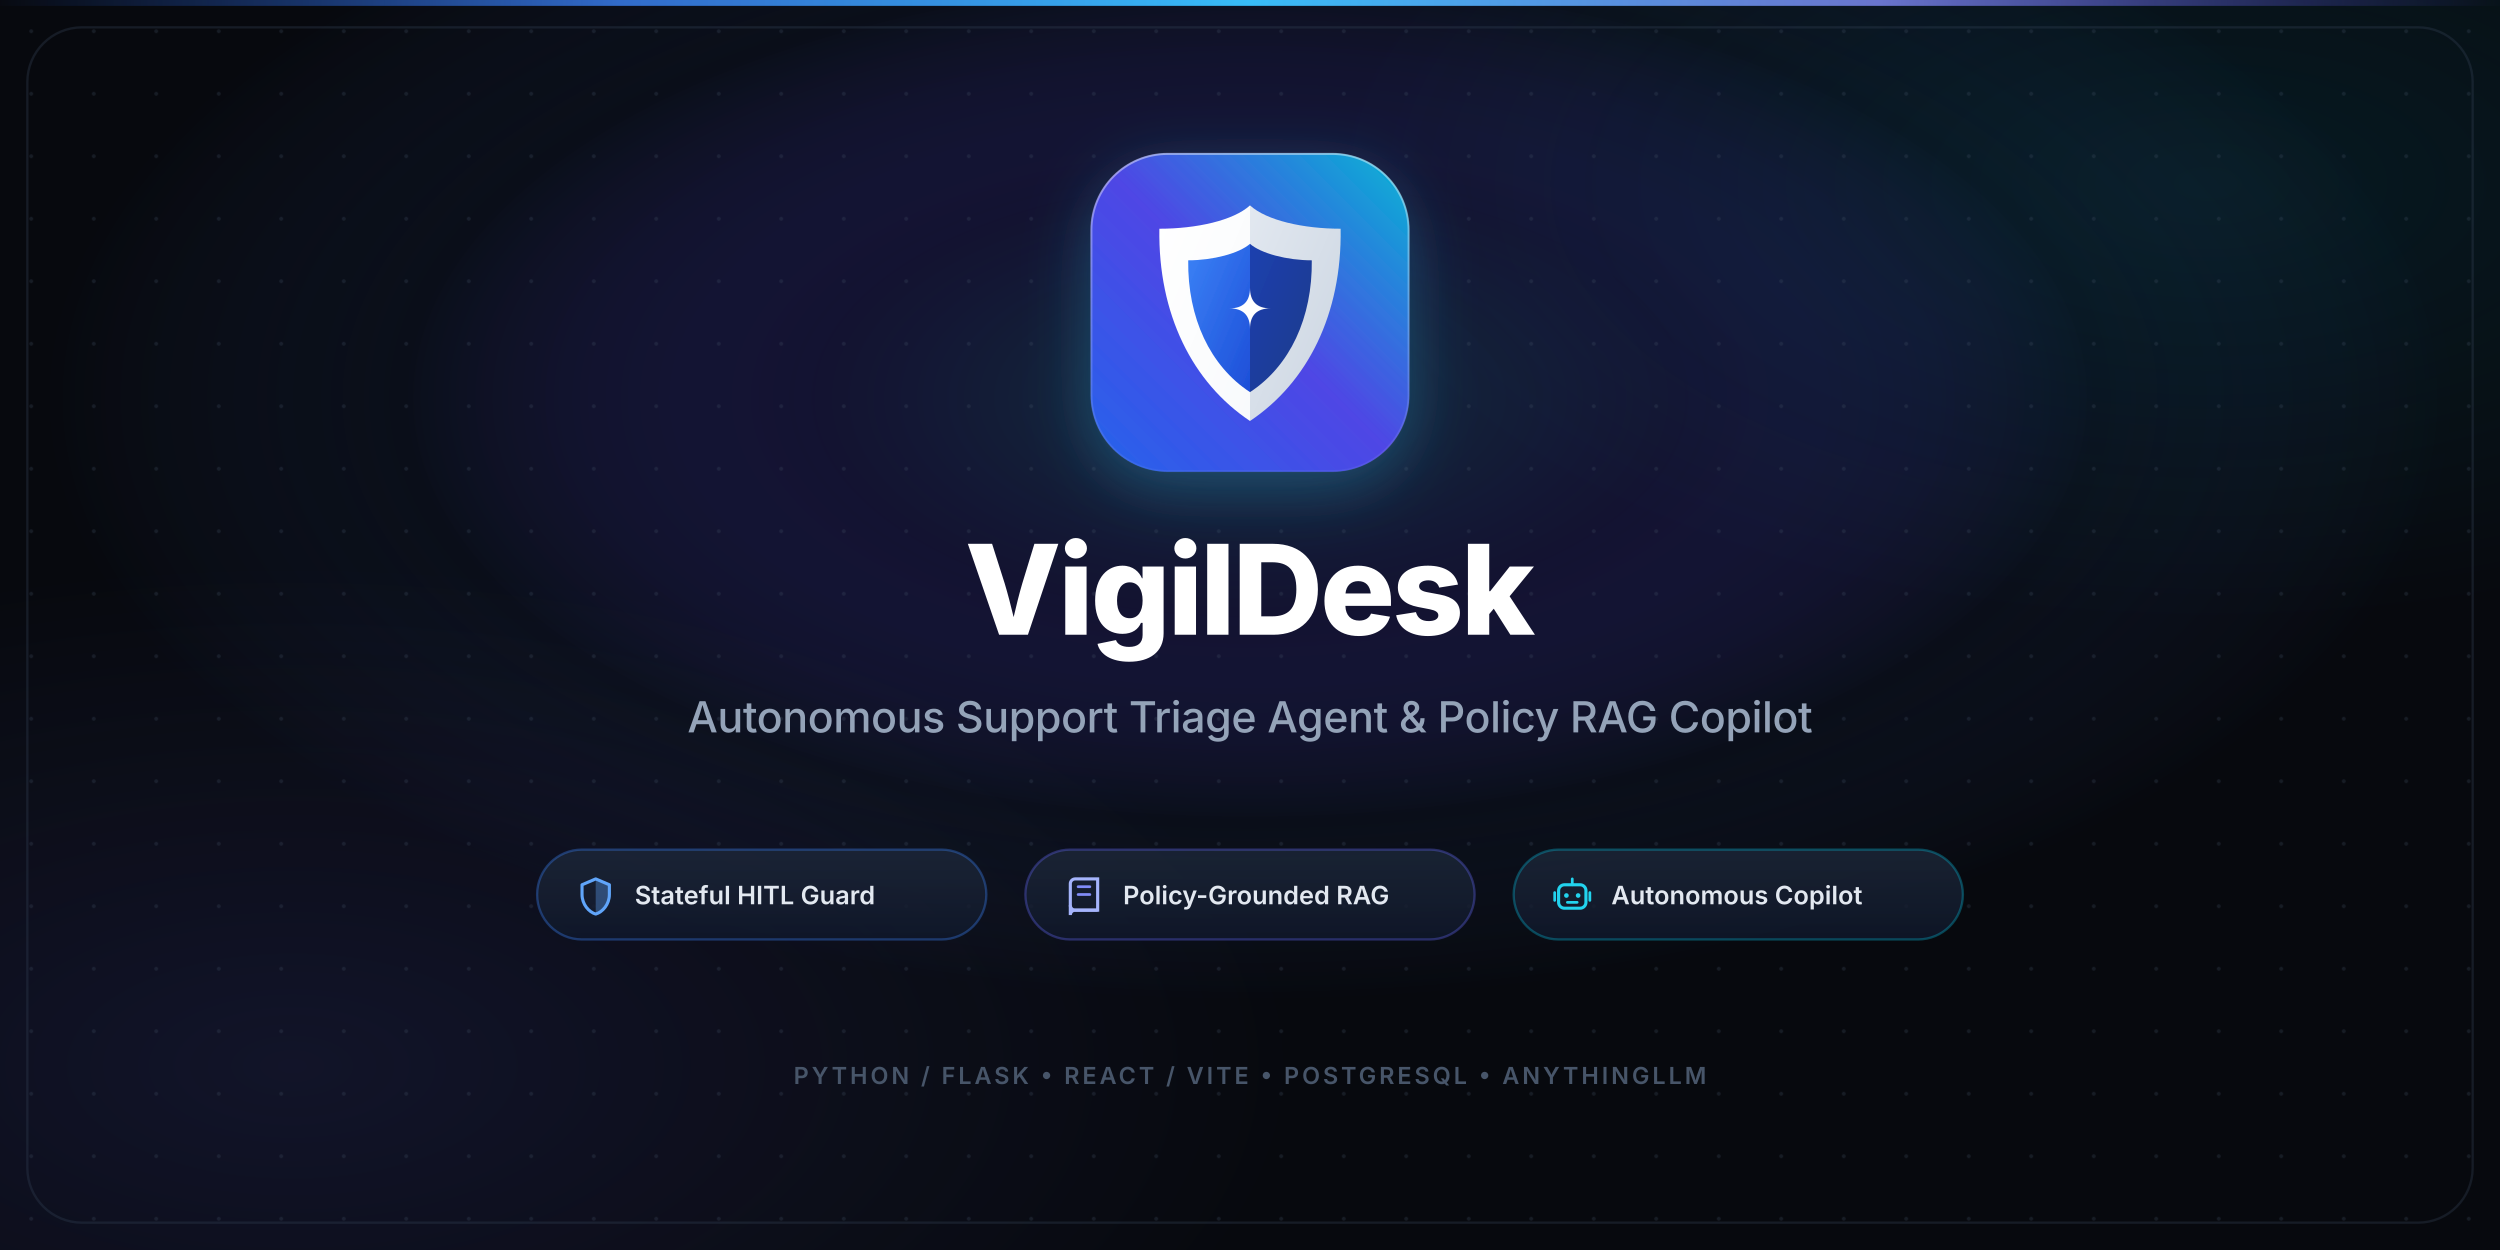
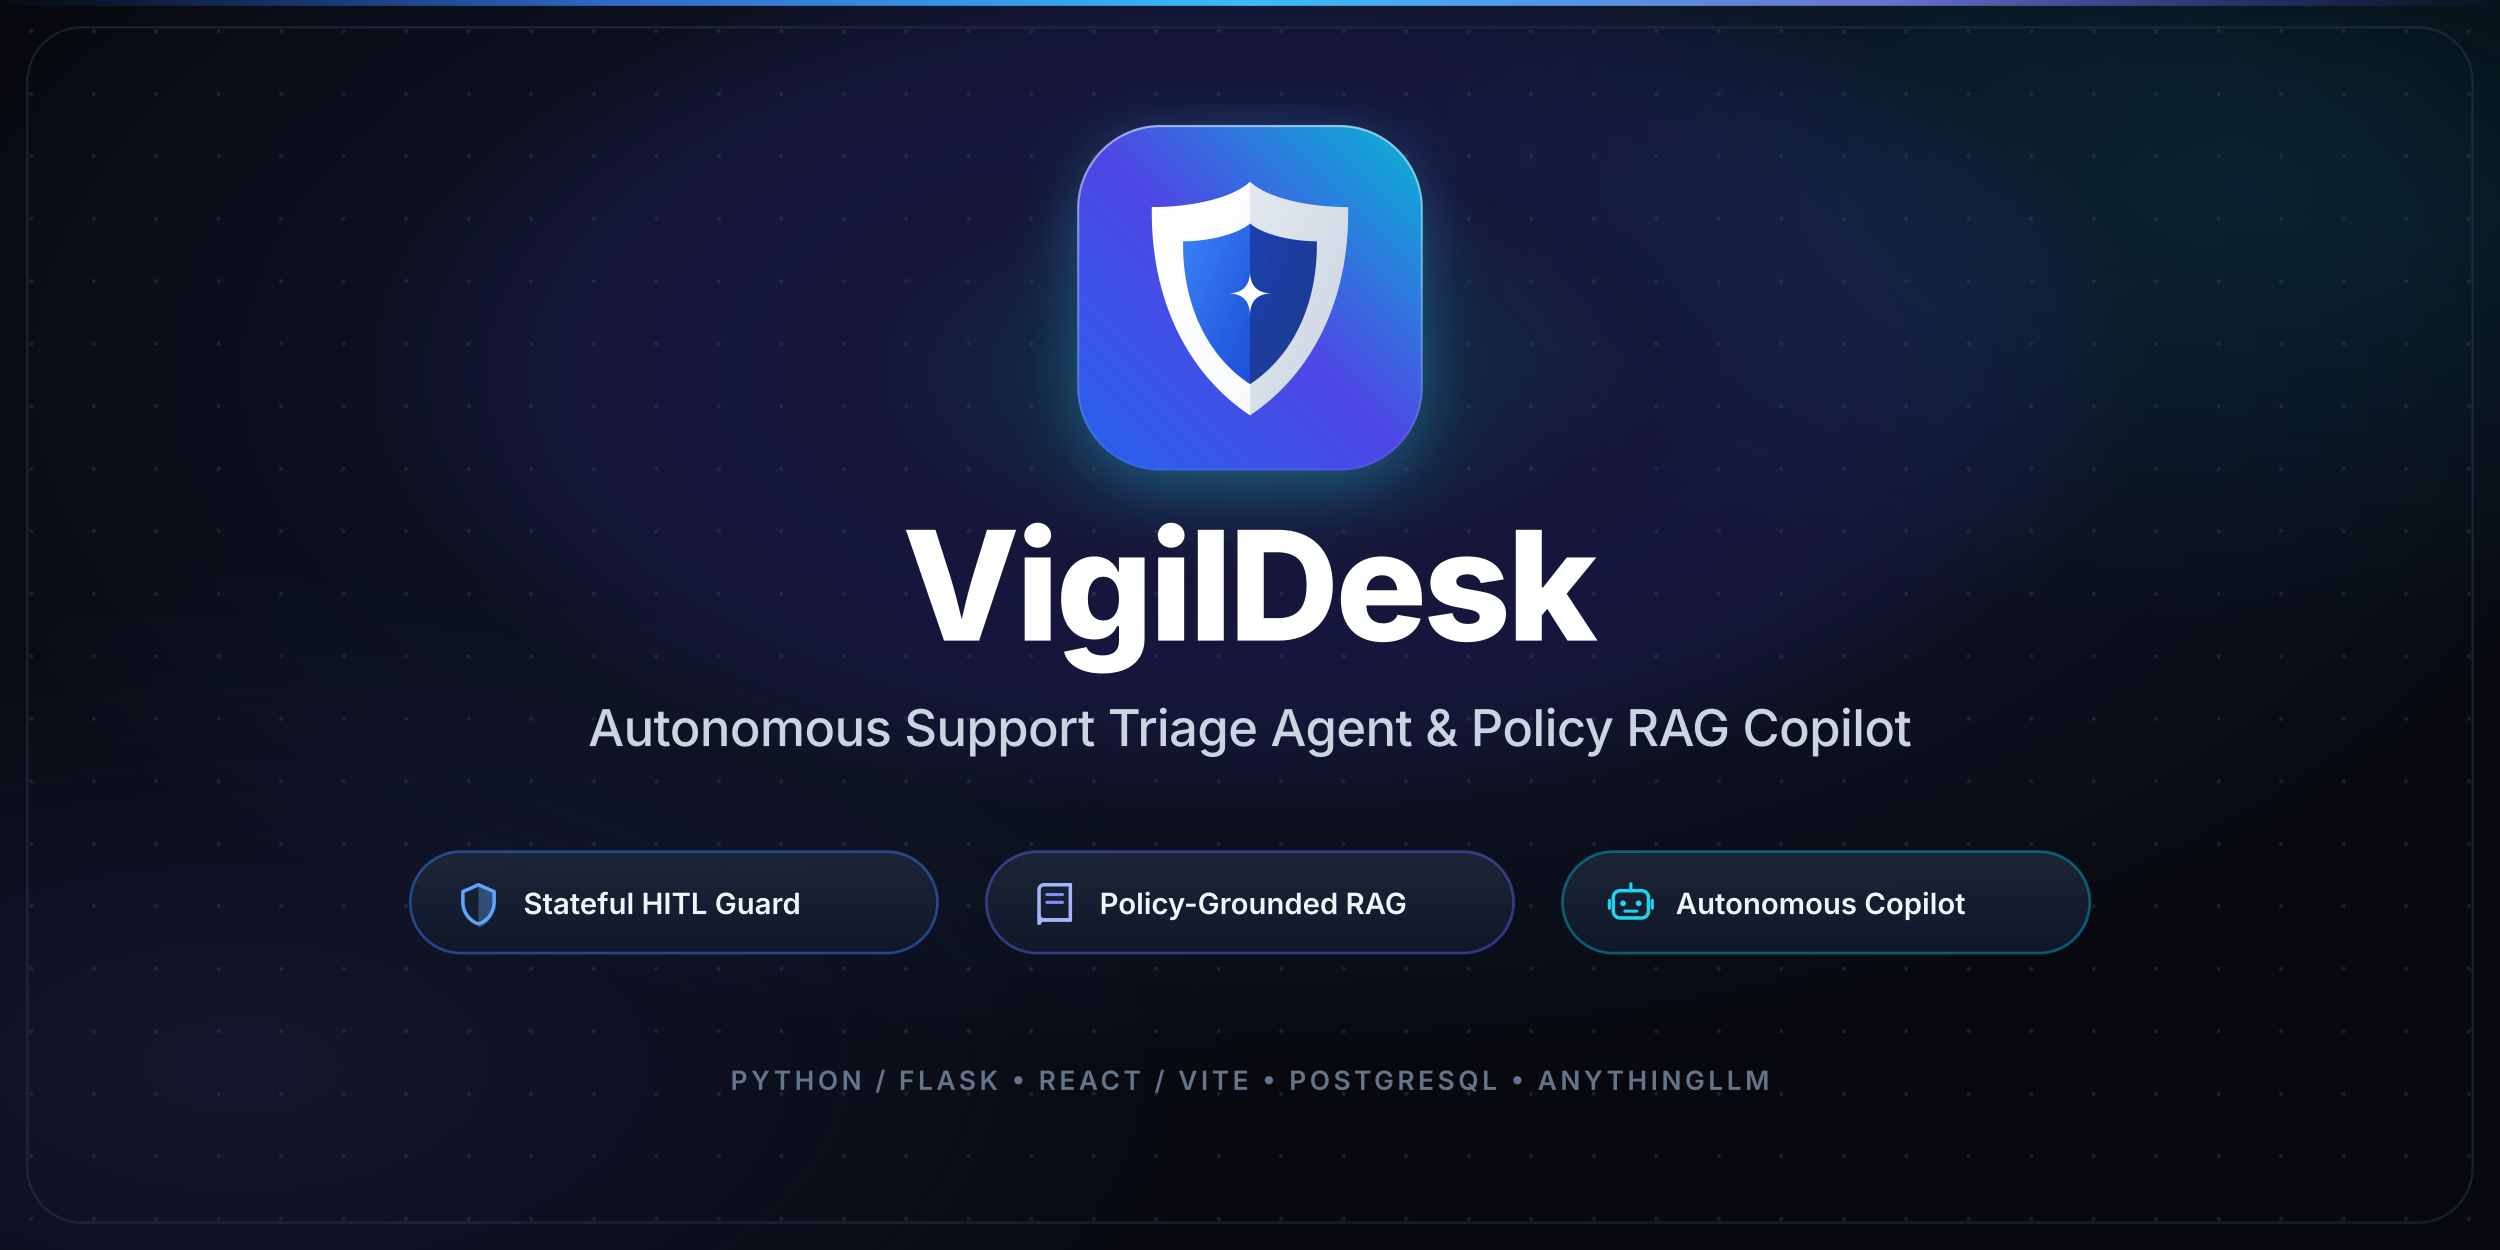
<svg xmlns="http://www.w3.org/2000/svg" width="1280" height="640" viewBox="0 0 1280 640">
  <defs>
    <style>
      .font-brand {
        font-family: -apple-system, BlinkMacSystemFont, 'Inter', 'SF Pro Display', 'Segoe UI', Roboto, Helvetica, Arial, sans-serif;
      }
    </style>
-     <radialGradient id="hero-halo" cx="50%" cy="32%" r="48%">
-       <stop offset="0%" stop-color="#38bdf8" stop-opacity="0.22" />
-       <stop offset="35%" stop-color="#4f46e5" stop-opacity="0.16" />
-       <stop offset="70%" stop-color="#0f172a" stop-opacity="0.4" />
+     <radialGradient id="hero-halo" cx="50%" cy="30%" r="55%">
+       <stop offset="0%" stop-color="#38bdf8" stop-opacity="0.25" />
+       <stop offset="30%" stop-color="#4f46e5" stop-opacity="0.2" />
+       <stop offset="65%" stop-color="#0f172a" stop-opacity="0.5" />
      <stop offset="100%" stop-color="#07090e" stop-opacity="1" />
    </radialGradient>
-     <radialGradient id="side-cyan" cx="88%" cy="15%" r="35%">
-       <stop offset="0%" stop-color="#06b6d4" stop-opacity="0.1" />
+     <radialGradient id="side-cyan" cx="90%" cy="15%" r="35%">
+       <stop offset="0%" stop-color="#06b6d4" stop-opacity="0.12" />
      <stop offset="100%" stop-color="#06b6d4" stop-opacity="0" />
    </radialGradient>
-     <radialGradient id="side-indigo" cx="12%" cy="85%" r="40%">
-       <stop offset="0%" stop-color="#6366f1" stop-opacity="0.12" />
+     <radialGradient id="side-indigo" cx="10%" cy="85%" r="40%">
+       <stop offset="0%" stop-color="#6366f1" stop-opacity="0.14" />
      <stop offset="100%" stop-color="#6366f1" stop-opacity="0" />
    </radialGradient>
    <linearGradient id="v2-logo-bg" x1="0%" y1="100%" x2="100%" y2="0%">
      <stop offset="0%" stop-color="#2563eb" />
      <stop offset="50%" stop-color="#4f46e5" />
      <stop offset="100%" stop-color="#06b6d4" />
    </linearGradient>
    <linearGradient id="v2-logo-rim" x1="0%" y1="0%" x2="0%" y2="100%">
-       <stop offset="0%" stop-color="#ffffff" stop-opacity="0.45" />
+       <stop offset="0%" stop-color="#ffffff" stop-opacity="0.5" />
      <stop offset="100%" stop-color="#ffffff" stop-opacity="0.05" />
    </linearGradient>
    <linearGradient id="v2-shield-left" x1="0%" y1="0%" x2="100%" y2="100%">
      <stop offset="0%" stop-color="#ffffff" />
      <stop offset="100%" stop-color="#f8fafc" />
    </linearGradient>
    <linearGradient id="v2-shield-right" x1="0%" y1="0%" x2="100%" y2="100%">
      <stop offset="0%" stop-color="#e2e8f0" />
      <stop offset="100%" stop-color="#cbd5e1" />
    </linearGradient>
    <linearGradient id="v2-core-left" x1="0%" y1="0%" x2="100%" y2="100%">
      <stop offset="0%" stop-color="#3b82f6" />
      <stop offset="100%" stop-color="#1d4ed8" />
    </linearGradient>
    <linearGradient id="v2-core-right" x1="0%" y1="0%" x2="100%" y2="100%">
      <stop offset="0%" stop-color="#1e40af" />
      <stop offset="100%" stop-color="#1e3a8a" />
    </linearGradient>
    <filter id="v2-logo-shadow" x="-40%" y="-40%" width="180%" height="180%">
      <feDropShadow dx="0" dy="24" stdDeviation="32" flood-color="#020617" flood-opacity="0.9" />
-       <feDropShadow dx="0" dy="8" stdDeviation="16" flood-color="#38bdf8" flood-opacity="0.3" />
+       <feDropShadow dx="0" dy="8" stdDeviation="16" flood-color="#38bdf8" flood-opacity="0.35" />
    </filter>
    <linearGradient id="pill-bg" x1="0%" y1="0%" x2="0%" y2="100%">
-       <stop offset="0%" stop-color="#1e293b" stop-opacity="0.75" />
-       <stop offset="100%" stop-color="#0f172a" stop-opacity="0.85" />
+       <stop offset="0%" stop-color="#1e293b" stop-opacity="0.85" />
+       <stop offset="100%" stop-color="#0f172a" stop-opacity="0.95" />
    </linearGradient>
    <linearGradient id="v2-top-line" x1="0%" y1="0%" x2="100%" y2="0%">
      <stop offset="0%" stop-color="#2563eb" stop-opacity="0" />
      <stop offset="25%" stop-color="#3b82f6" stop-opacity="0.8" />
      <stop offset="50%" stop-color="#38bdf8" stop-opacity="1" />
      <stop offset="75%" stop-color="#818cf8" stop-opacity="0.8" />
      <stop offset="100%" stop-color="#4f46e5" stop-opacity="0" />
    </linearGradient>
    <pattern id="dot-matrix" width="32" height="32" patternUnits="userSpaceOnUse">
-       <circle cx="16" cy="16" r="1" fill="#475569" fill-opacity="0.25" />
+       <circle cx="16" cy="16" r="1.1" fill="#475569" fill-opacity="0.28" />
    </pattern>
  </defs>
  <rect width="1280" height="640" fill="#07090e" />
  <rect width="1280" height="640" fill="url(#hero-halo)" />
  <rect width="1280" height="640" fill="url(#side-cyan)" />
  <rect width="1280" height="640" fill="url(#side-indigo)" />
  <rect width="1280" height="640" fill="url(#dot-matrix)" />
  <rect x="0" y="0" width="1280" height="3" fill="url(#v2-top-line)" />
-   <rect x="14" y="14" width="1252" height="612" rx="28" fill="none" stroke="#334155" stroke-width="1.2" stroke-opacity="0.35" />
-   <g transform="translate(550, 70)" filter="url(#v2-logo-shadow)">
-     <g transform="scale(0.35156)">
+   <rect x="14" y="14" width="1252" height="612" rx="28" fill="none" stroke="#334155" stroke-width="1.2" stroke-opacity="0.4" />
+   <g transform="translate(542.5, 55)" filter="url(#v2-logo-shadow)">
+     <g transform="scale(0.38086)">
      <rect x="24" y="24" width="464" height="464" rx="112" fill="url(#v2-logo-bg)" />
      <rect x="25" y="25" width="462" height="462" rx="111" fill="none" stroke="url(#v2-logo-rim)" stroke-width="3" />
      <path d="M 256 100 C 232 122, 178 134, 124 134 C 122 258, 172 358, 256 414 Z" fill="url(#v2-shield-left)" />
      <path d="M 256 100 C 280 122, 334 134, 388 134 C 390 258, 340 358, 256 414 Z" fill="url(#v2-shield-right)" />
      <path d="M 256 156 C 240 170, 202 180, 166 180 C 165 264, 198 334, 256 372 Z" fill="url(#v2-core-left)" />
      <path d="M 256 156 C 272 170, 310 180, 346 180 C 347 264, 314 334, 256 372 Z" fill="url(#v2-core-right)" />
      <path d="M 256 220 Q 256 250, 286 250 Q 256 250, 256 280 Q 256 250, 226 250 Q 256 250, 256 220 Z" fill="#ffffff" />
    </g>
  </g>
-   <text x="640" y="325" class="font-brand" font-size="64" font-weight="800" fill="#ffffff" text-anchor="middle" letter-spacing="-1.5">
+   <text x="640" y="328" class="font-brand" font-size="78" font-weight="800" fill="#ffffff" text-anchor="middle" letter-spacing="-1.8">
    VigilDesk
  </text>
-   <text x="640" y="375" class="font-brand" font-size="22" font-weight="500" fill="#94a3b8" text-anchor="middle" letter-spacing="-0.2">
+   <text x="640" y="382" class="font-brand" font-size="26" font-weight="500" fill="#cbd5e1" text-anchor="middle" letter-spacing="-0.3">
    Autonomous Support Triage Agent &amp; Policy RAG Copilot
  </text>
-   <g transform="translate(640, 435)">
-     <g transform="translate(-365, 0)">
-       <rect width="230" height="46" rx="23" fill="url(#pill-bg)" stroke="#3b82f6" stroke-width="1.2" stroke-opacity="0.35" />
-       <g transform="translate(20, 13)">
-         <path d="M10 2L3 5v5c0 5 3.5 9 7 10 3.5-1 7-5 7-10V5l-7-3z" fill="none" stroke="#60a5fa" stroke-width="1.6" stroke-linejoin="round" />
-         <path d="M10 2v18c3.5-1 7-5 7-10V5l-7-3z" fill="#60a5fa" fill-opacity="0.35" />
+   <g transform="translate(640, 436)">
+     <g transform="translate(-430, 0)">
+       <rect width="270" height="52" rx="26" fill="url(#pill-bg)" stroke="#3b82f6" stroke-width="1.4" stroke-opacity="0.45" />
+       <g transform="translate(24, 15)">
+         <path d="M11 2L3 5.5v5.5c0 5.5 4 10 8 11 4-1 8-5.5 8-11V5.5L11 2z" fill="none" stroke="#60a5fa" stroke-width="1.8" stroke-linejoin="round" />
+         <path d="M11 2v22c4-1 8-5.5 8-11V5.5L11 2z" fill="#60a5fa" fill-opacity="0.35" />
      </g>
-       <text x="50" y="28" class="font-brand" font-size="13" font-weight="600" fill="#e2e8f0">
+       <text x="58" y="32" class="font-brand" font-size="15" font-weight="600" fill="#f1f5f9">
        Stateful HITL Guard
      </text>
    </g>
-     <g transform="translate(-115, 0)">
-       <rect width="230" height="46" rx="23" fill="url(#pill-bg)" stroke="#6366f1" stroke-width="1.2" stroke-opacity="0.35" />
-       <g transform="translate(20, 13)">
-         <path d="M3 4.5A2.5 2.5 0 0 1 5.5 2H17v16H5.5A2.5 2.5 0 0 0 3 20.5V4.5z" fill="none" stroke="#a5b4fc" stroke-width="1.6" />
-         <path d="M17 18H5.5A2.5 2.5 0 0 1 3 15.5" fill="none" stroke="#a5b4fc" stroke-width="1.6" />
-         <path d="M7 6h6M7 10h6" stroke="#818cf8" stroke-width="1.4" stroke-linecap="round" />
+     <g transform="translate(-135, 0)">
+       <rect width="270" height="52" rx="26" fill="url(#pill-bg)" stroke="#6366f1" stroke-width="1.4" stroke-opacity="0.45" />
+       <g transform="translate(24, 15)">
+         <path d="M3 4.5A2.5 2.5 0 0 1 5.5 2H19v18H5.5A2.5 2.5 0 0 0 3 22.5V4.5z" fill="none" stroke="#a5b4fc" stroke-width="1.8" />
+         <path d="M19 20H5.5A2.5 2.5 0 0 1 3 17.5" fill="none" stroke="#a5b4fc" stroke-width="1.8" />
+         <path d="M7 7h8M7 11h8" stroke="#818cf8" stroke-width="1.6" stroke-linecap="round" />
      </g>
-       <text x="50" y="28" class="font-brand" font-size="13" font-weight="600" fill="#e2e8f0">
+       <text x="58" y="32" class="font-brand" font-size="15" font-weight="600" fill="#f1f5f9">
        Policy-Grounded RAG
      </text>
    </g>
-     <g transform="translate(135, 0)">
-       <rect width="230" height="46" rx="23" fill="url(#pill-bg)" stroke="#06b6d4" stroke-width="1.2" stroke-opacity="0.35" />
-       <g transform="translate(20, 13)">
-         <rect x="3" y="5" width="14" height="12" rx="3" fill="none" stroke="#22d3ee" stroke-width="1.6" />
-         <circle cx="7" cy="10.5" r="1.2" fill="#22d3ee" />
-         <circle cx="13" cy="10.5" r="1.2" fill="#22d3ee" />
-         <path d="M7.5 14h5" stroke="#22d3ee" stroke-width="1.4" stroke-linecap="round" />
-         <path d="M10 2v3M1 9v4M19 9v4" stroke="#22d3ee" stroke-width="1.4" stroke-linecap="round" />
+     <g transform="translate(160, 0)">
+       <rect width="270" height="52" rx="26" fill="url(#pill-bg)" stroke="#06b6d4" stroke-width="1.4" stroke-opacity="0.45" />
+       <g transform="translate(24, 15)">
+         <rect x="2" y="5" width="18" height="14" rx="3.5" fill="none" stroke="#22d3ee" stroke-width="1.8" />
+         <circle cx="7" cy="11.5" r="1.5" fill="#22d3ee" />
+         <circle cx="15" cy="11.5" r="1.5" fill="#22d3ee" />
+         <path d="M8 15.5h6" stroke="#22d3ee" stroke-width="1.6" stroke-linecap="round" />
+         <path d="M11 1.5v3.5M0 10v4M22 10v4" stroke="#22d3ee" stroke-width="1.6" stroke-linecap="round" />
      </g>
-       <text x="50" y="28" class="font-brand" font-size="13" font-weight="600" fill="#e2e8f0">
+       <text x="58" y="32" class="font-brand" font-size="15" font-weight="600" fill="#f1f5f9">
        Autonomous Copilot
      </text>
    </g>
  </g>
-   <text x="640" y="555" class="font-brand" font-size="12" font-weight="600" fill="#475569" text-anchor="middle" letter-spacing="1.5">
+   <text x="640" y="558" class="font-brand" font-size="13.5" font-weight="600" fill="#64748b" text-anchor="middle" letter-spacing="1.8">
    PYTHON / FLASK • REACT / VITE • POSTGRESQL • ANYTHINGLLM
  </text>
</svg>
